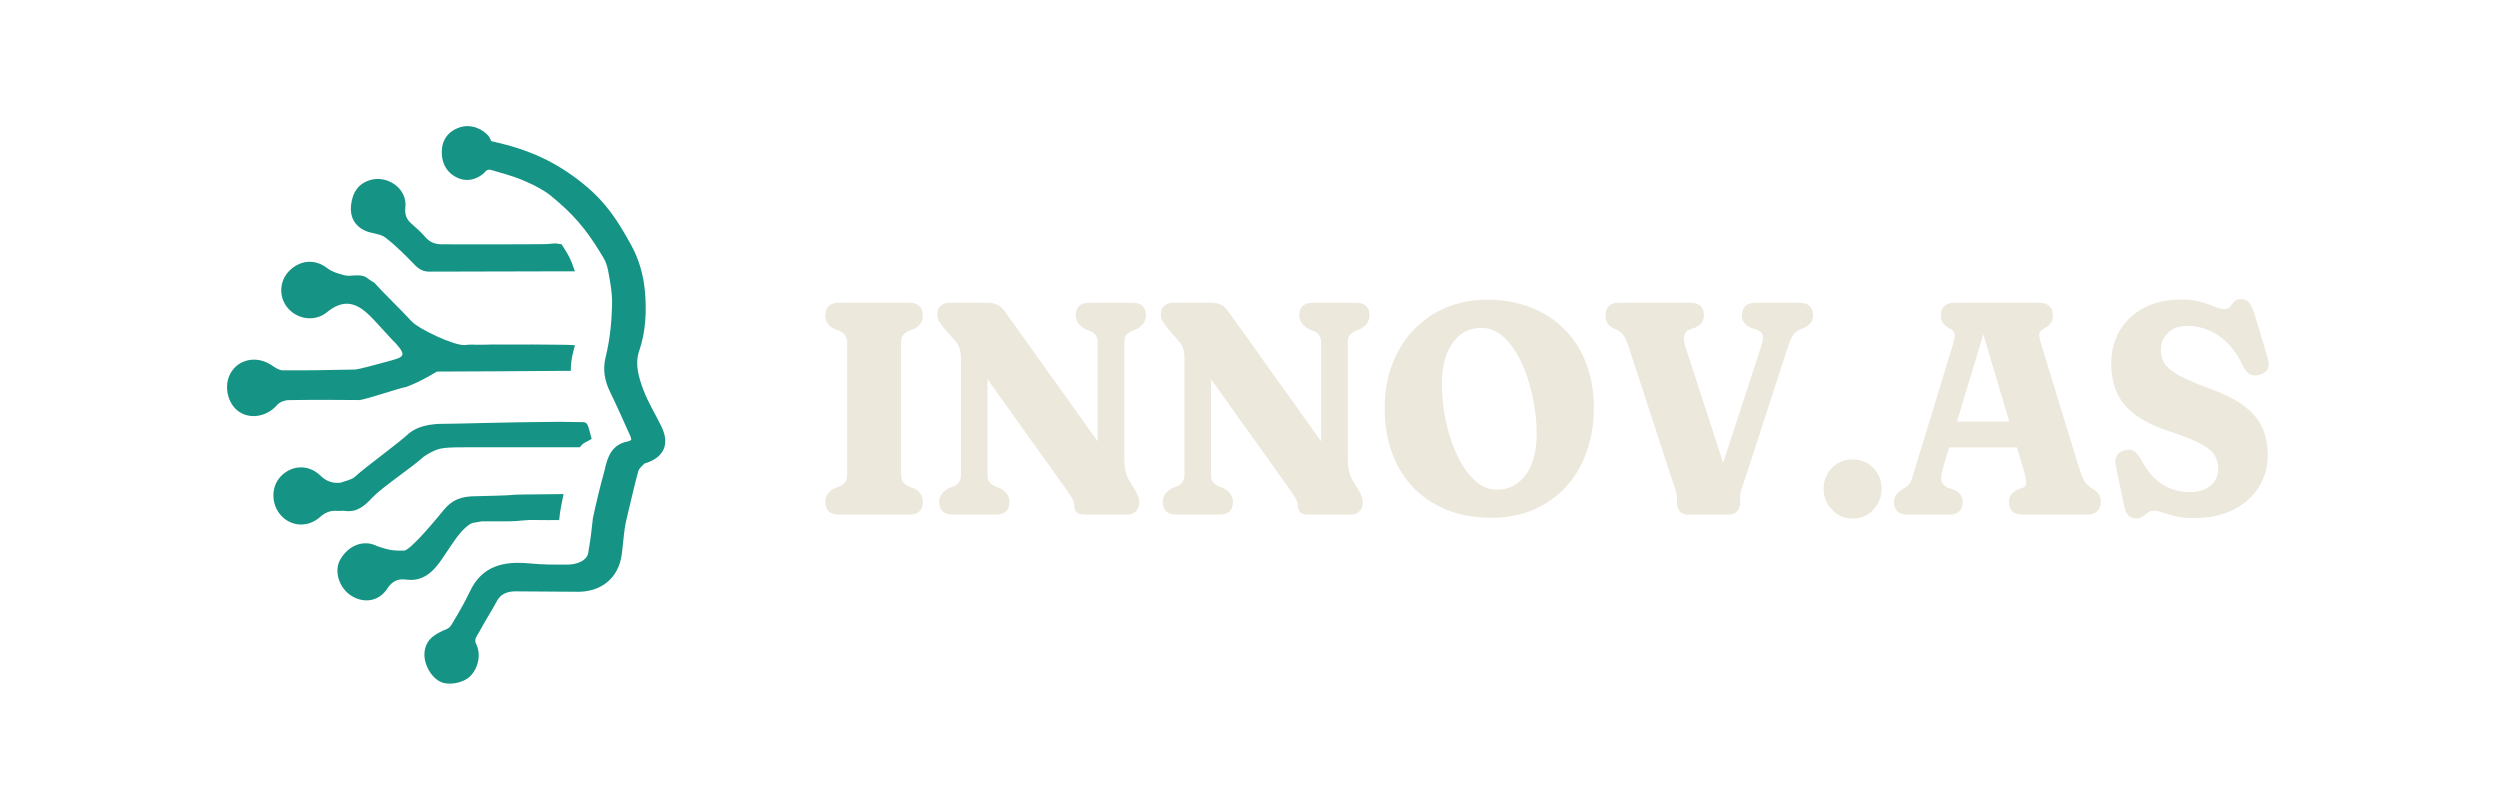
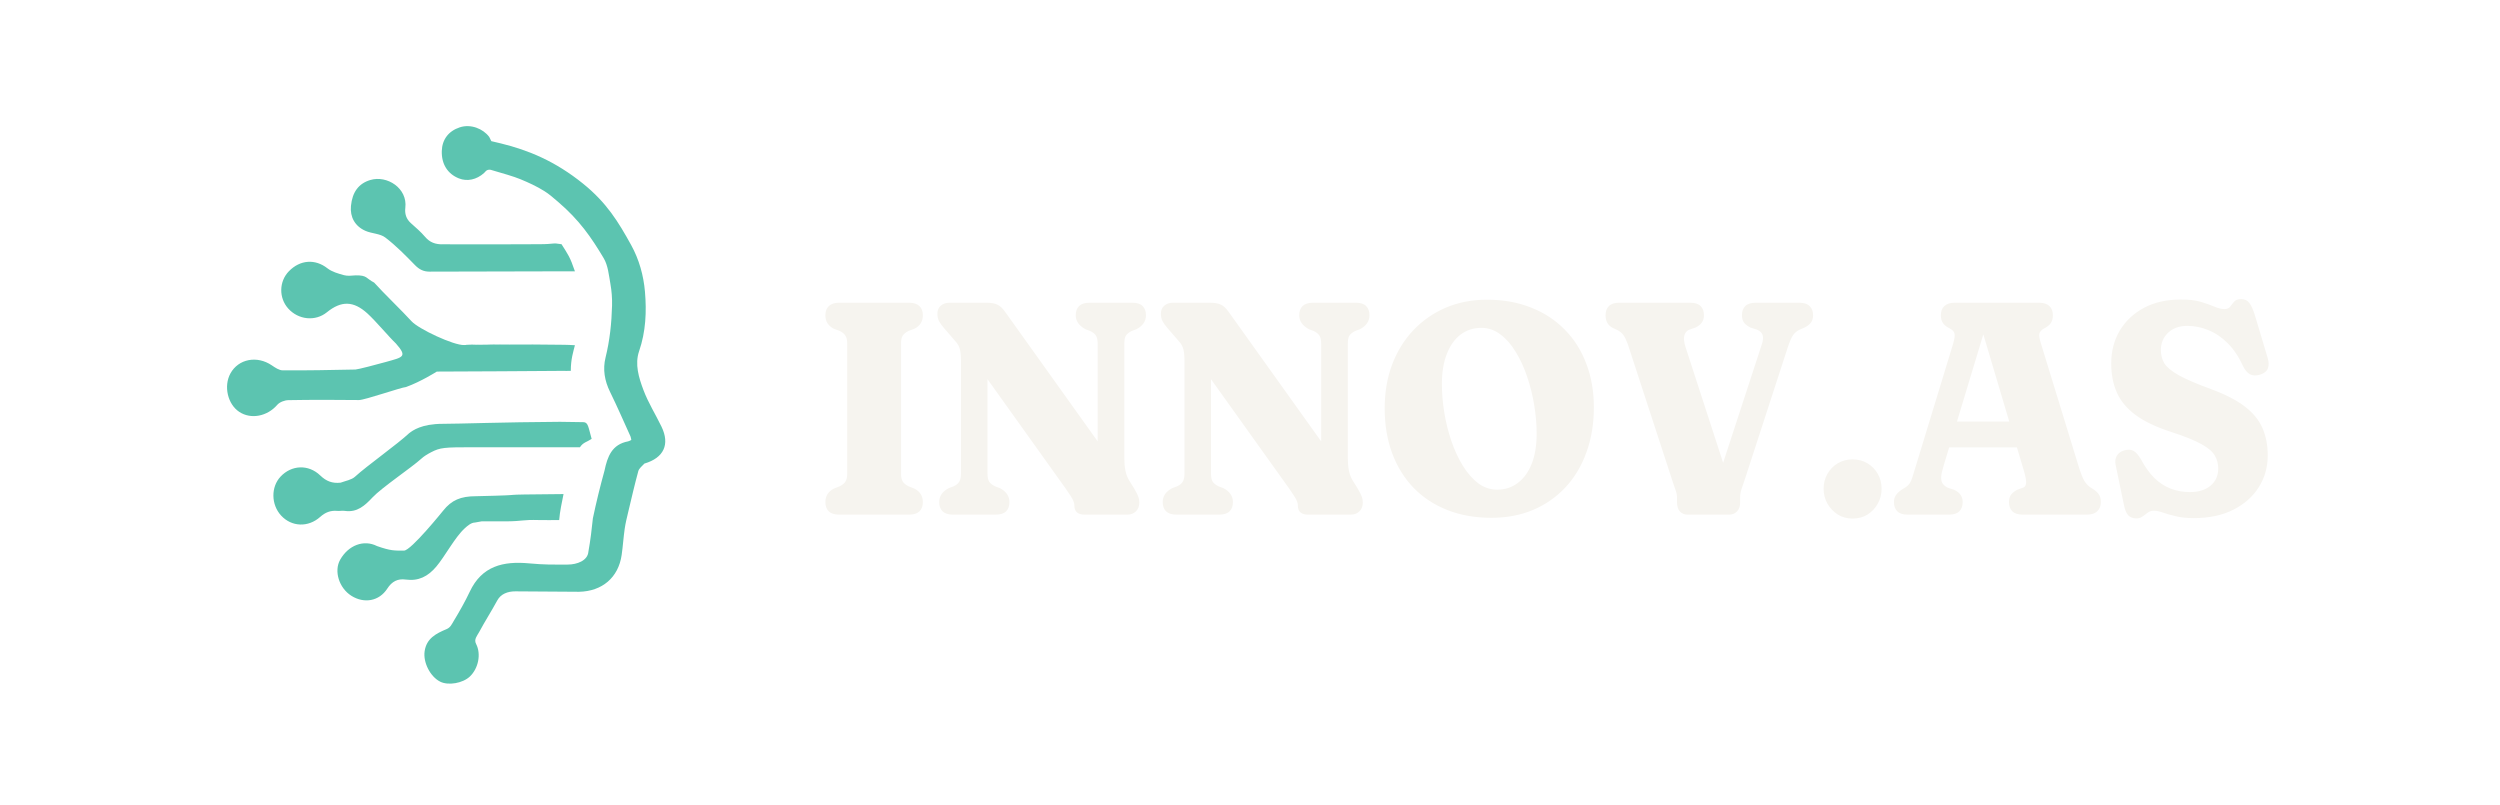
<svg xmlns="http://www.w3.org/2000/svg" width="991" height="319" viewBox="0 0 991 319" fill="none" role="img" aria-label="INNOV.AS">
-   <path d="M193.923 54.264C191.466 51.01 186.624 49.038 182.25 50.478C177.808 51.942 175.268 55.282 175.127 59.845C174.968 64.998 177.39 68.9 181.865 70.699C185.204 72.041 188.883 71.244 191.886 68.58C192.291 68.221 192.84 67.031 194.488 67.306C199.158 68.679 203.552 69.898 206.287 71.037C209.605 72.418 212.708 73.827 215.77 75.743C217.695 76.948 219.132 78.228 221.166 79.968C229.706 87.269 234.345 94.046 239.287 102.313C241.029 105.227 241.348 109.068 241.97 112.548C242.472 115.36 242.693 118.273 242.619 121.13C242.439 128.073 241.713 134.956 240.036 141.741C238.881 146.416 239.669 150.936 241.814 155.318C244.663 161.138 247.246 167.089 249.926 172.991C250.107 173.389 250.132 173.858 250.254 174.405C249.776 174.618 249.393 174.881 248.975 174.96C242.535 176.17 240.793 180.998 239.622 186.571C237.889 192.837 236.354 199.115 235.021 205.45C234.593 209.597 234.044 214.263 233.243 218.672C232.976 222.258 228.7 223.788 225.071 223.794C218.859 223.803 215.91 223.887 209.735 223.318C199.481 222.373 191.002 224.329 186.193 234.588C184.449 238.31 182.047 242.554 179.914 246.059C179.057 247.468 178.576 248.73 177.039 249.374C172.842 251.133 169.051 253.058 168.316 258.19C167.689 262.58 170.524 268.199 174.466 270.203C177.697 271.845 183.461 270.843 186.279 268.148C189.586 264.987 190.824 259.321 188.719 255.245C187.779 253.425 189.097 252.1 189.975 250.476C192.408 245.976 194.687 242.491 197.131 237.997C198.531 235.423 201.262 234.402 204.31 234.41C210.527 234.427 223.335 234.535 229.553 234.582C238.665 234.387 245.138 228.984 246.43 219.955C246.922 216.515 247.137 213.036 247.631 209.597C247.953 207.356 248.505 205.145 249.029 202.939C250.313 197.538 251.56 192.124 253.019 186.769C253.319 185.666 254.478 184.796 255.448 183.759C263.164 181.486 265.609 176.145 262.218 169.126C259.871 164.268 256.952 159.641 255.067 154.619C253.237 149.742 251.559 144.387 253.34 139.208C256.005 131.459 256.344 123.512 255.661 115.621C255.107 109.222 253.375 102.896 250.168 97.099C245.124 87.978 240.527 80.393 231.162 72.829C220.064 63.865 209.439 59.528 198.609 56.867C195.863 56.192 194.762 55.955 194.762 55.955L193.923 54.264ZM223.384 195.85C190.697 196.125 214.655 196.113 188.654 196.701C182.611 196.701 178.996 198.245 175.669 202.429C175.669 202.429 162.927 218.258 160.161 218.259C156.297 218.259 154.971 218.391 149.473 216.47C144.194 213.77 138.111 216.127 134.857 221.849C132.296 226.35 134.383 233.089 139.295 236.179C144.319 239.339 150.279 238.35 153.513 233.335C155.371 230.453 157.66 229.304 160.807 229.734C165.914 230.432 169.619 228.513 172.927 224.624C176.349 220.6 180.293 213.019 184.201 209.443C185.293 208.445 186.783 207.148 188.248 207.139L190.899 206.664H200.844C207.509 206.594 206.909 205.968 213.578 206.145C216.477 206.223 218.794 206.145 221.661 206.145C221.934 202.661 222.721 199.165 223.384 195.85ZM221.975 167.207C199.39 167.343 181.884 168.006 175.523 168.006C167.042 168.006 163.59 170.658 162.178 171.726C157.591 176.04 145.385 184.692 140.747 188.947C139.356 190.223 137.109 190.566 135.007 191.334C131.678 191.693 129.297 190.735 126.955 188.481C122.244 183.95 115.568 184.322 111.251 188.888C107.339 193.025 107.429 200.031 111.45 204.384C115.587 208.861 122.154 209.163 126.933 204.893C128.925 203.113 131.032 202.275 133.657 202.518C134.654 202.611 135.69 202.366 136.672 202.513C141.578 203.245 144.638 200.403 147.658 197.182C151.339 193.255 163.062 185.416 167.042 181.801C168.079 180.859 169.293 180.11 170.882 179.276C174.489 177.383 176.186 177.287 187.456 177.287H229.886C231.212 175.298 232.538 175.298 234.526 173.973C233.201 169.332 233.2 167.343 231.212 167.343C230.176 167.289 222.784 167.207 221.975 167.207ZM129.774 106.342C124.988 102.597 119.004 102.889 114.482 107.557C110.593 111.572 110.482 118.086 114.231 122.277C118.293 126.819 125.009 127.482 129.566 123.793C135.312 119.142 140.124 119.243 145.636 124.248C149.011 127.313 154.244 133.628 156.959 136.184C161.6 141.488 159.782 141.556 152.982 143.476C149.667 144.412 141.807 146.462 140.915 146.48C131.309 146.681 121.7 146.867 112.094 146.811C110.638 146.803 109.067 145.722 107.758 144.831C101.904 140.844 94.51 142.244 91.334 148.044C88.59 153.056 90.238 160.224 94.833 163.261C99.525 166.361 105.975 165.018 109.892 160.491C110.846 159.388 112.806 158.646 114.32 158.619C123.65 158.451 132.985 158.475 142.316 158.578C144.524 158.602 159.158 153.511 160.938 153.421C166.904 151.272 173.148 147.294 173.148 147.294C191.087 147.265 205.049 147.113 222.988 147.009C223.897 147.003 224.874 147.072 226.265 147.009C226.265 142.355 227.234 139.498 227.897 136.847C224.884 136.646 222.067 136.661 220.741 136.646C208.66 136.511 213.812 136.571 201.73 136.587C198.069 136.592 194.408 136.637 190.473 136.664C189.143 136.661 188.024 136.654 187.097 136.651C186.06 136.687 185.023 136.728 183.986 136.774C179.896 136.957 165.916 130.424 163.104 127.316C159.605 123.45 151.786 115.916 148.318 112.024C145.026 110.329 145.636 109.084 141.015 109.151C139.466 109.246 137.817 109.485 136.372 109.085C134.081 108.451 131.59 107.762 129.774 106.342ZM189.217 136.588C183.786 136.61 180.256 136.629 187.097 136.651C187.803 136.627 188.51 136.607 189.217 136.588ZM195.785 136.501C193.596 136.498 191.406 136.53 189.217 136.588C197.798 136.553 211.123 136.52 195.785 136.501ZM160.673 82.332C161.598 74.635 153.446 69.348 146.757 71.363C142.217 72.731 139.651 76.088 139.118 81.644C138.7 86.014 140.679 89.682 144.891 91.52C147.42 92.625 150.661 92.571 152.733 94.151C156.977 97.386 160.76 101.263 164.505 105.097C166.18 106.811 167.891 107.682 170.248 107.677C212.419 107.614 195.11 107.585 224.022 107.549H227.897C225.908 101.71 225.245 101.047 222.593 96.803C218.615 96.14 220.169 96.809 213.611 96.803C210.828 96.863 184.633 96.868 181.795 96.863C160.564 96.84 196.435 96.772 175.48 96.855C172.586 96.867 170.419 96.125 168.525 93.907C166.845 91.938 164.857 90.218 162.912 88.492C161.021 86.813 160.381 84.758 160.673 82.332Z" fill="#159384" />
-   <path d="M357.181 187.92C357.181 189.16 357.401 190.14 357.841 190.86C358.281 191.58 359.061 192.22 360.181 192.78L362.461 193.68C364.701 194.84 365.821 196.62 365.821 199.02C365.821 200.62 365.361 201.86 364.441 202.74C363.521 203.58 362.161 204 360.361 204H332.641C330.841 204 329.481 203.58 328.561 202.74C327.641 201.86 327.181 200.62 327.181 199.02C327.181 196.62 328.301 194.84 330.541 193.68L332.821 192.78C333.941 192.22 334.721 191.58 335.161 190.86C335.601 190.14 335.821 189.16 335.821 187.92V136.02C335.821 134.78 335.601 133.82 335.161 133.14C334.761 132.42 334.021 131.78 332.941 131.22L330.541 130.32C328.301 129.2 327.181 127.42 327.181 124.98C327.181 123.38 327.641 122.16 328.561 121.32C329.481 120.44 330.841 120 332.641 120H360.361C362.161 120 363.521 120.44 364.441 121.32C365.361 122.16 365.821 123.38 365.821 124.98C365.821 127.42 364.701 129.2 362.461 130.32L360.061 131.22C358.981 131.78 358.221 132.42 357.781 133.14C357.381 133.82 357.181 134.78 357.181 136.02V187.92ZM400.141 199.02C400.141 200.58 399.701 201.8 398.821 202.68C397.941 203.56 396.561 204 394.681 204H377.761C375.921 204 374.541 203.56 373.621 202.68C372.741 201.8 372.301 200.58 372.301 199.02C372.301 196.66 373.561 194.82 376.081 193.5L378.001 192.78C379.041 192.3 379.781 191.7 380.221 190.98C380.701 190.26 380.941 189.14 380.941 187.62V143.4C380.941 141.28 380.801 139.66 380.521 138.54C380.241 137.38 379.681 136.34 378.841 135.42L374.281 130.14C373.361 129.1 372.681 128.16 372.241 127.32C371.801 126.48 371.581 125.5 371.581 124.38C371.581 123.02 372.021 121.96 372.901 121.2C373.821 120.4 374.981 120 376.381 120H390.961C392.881 120 394.361 120.26 395.401 120.78C396.441 121.26 397.461 122.22 398.461 123.66L437.521 178.32L435.121 188.64V136.38C435.121 134.86 434.901 133.76 434.461 133.08C434.061 132.4 433.301 131.78 432.181 131.22L430.261 130.5C427.701 129.1 426.421 127.26 426.421 124.98C426.421 123.42 426.861 122.2 427.741 121.32C428.661 120.44 430.041 120 431.881 120H448.801C450.721 120 452.101 120.44 452.941 121.32C453.821 122.2 454.261 123.42 454.261 124.98C454.261 127.34 453.001 129.18 450.481 130.5L448.561 131.22C447.481 131.78 446.721 132.4 446.281 133.08C445.881 133.72 445.681 134.82 445.681 136.38V181.62C445.681 183.42 445.821 185.04 446.101 186.48C446.381 187.88 446.841 189.14 447.481 190.26L449.641 193.74C450.481 195.18 451.021 196.26 451.261 196.98C451.501 197.66 451.621 198.4 451.621 199.2C451.621 200.64 451.181 201.8 450.301 202.68C449.421 203.56 448.261 204 446.821 204H429.961C427.241 204 425.881 202.8 425.881 200.4C425.881 199.72 425.701 199 425.341 198.24C424.981 197.44 424.001 195.9 422.401 193.62L386.461 143.34L391.441 136.8V187.62C391.441 189.14 391.661 190.24 392.101 190.92C392.541 191.6 393.321 192.22 394.441 192.78L396.361 193.5C398.881 194.82 400.141 196.66 400.141 199.02ZM488.735 199.02C488.735 200.58 488.295 201.8 487.415 202.68C486.535 203.56 485.155 204 483.275 204H466.355C464.515 204 463.135 203.56 462.215 202.68C461.335 201.8 460.895 200.58 460.895 199.02C460.895 196.66 462.155 194.82 464.675 193.5L466.595 192.78C467.635 192.3 468.375 191.7 468.815 190.98C469.295 190.26 469.535 189.14 469.535 187.62V143.4C469.535 141.28 469.395 139.66 469.115 138.54C468.835 137.38 468.275 136.34 467.435 135.42L462.875 130.14C461.955 129.1 461.275 128.16 460.835 127.32C460.395 126.48 460.175 125.5 460.175 124.38C460.175 123.02 460.615 121.96 461.495 121.2C462.415 120.4 463.575 120 464.975 120H479.555C481.475 120 482.955 120.26 483.995 120.78C485.035 121.26 486.055 122.22 487.055 123.66L526.115 178.32L523.715 188.64V136.38C523.715 134.86 523.495 133.76 523.055 133.08C522.655 132.4 521.895 131.78 520.775 131.22L518.855 130.5C516.295 129.1 515.015 127.26 515.015 124.98C515.015 123.42 515.455 122.2 516.335 121.32C517.255 120.44 518.635 120 520.475 120H537.395C539.315 120 540.695 120.44 541.535 121.32C542.415 122.2 542.855 123.42 542.855 124.98C542.855 127.34 541.595 129.18 539.075 130.5L537.155 131.22C536.075 131.78 535.315 132.4 534.875 133.08C534.475 133.72 534.275 134.82 534.275 136.38V181.62C534.275 183.42 534.415 185.04 534.695 186.48C534.975 187.88 535.435 189.14 536.075 190.26L538.235 193.74C539.075 195.18 539.615 196.26 539.855 196.98C540.095 197.66 540.215 198.4 540.215 199.2C540.215 200.64 539.775 201.8 538.895 202.68C538.015 203.56 536.855 204 535.415 204H518.555C515.835 204 514.475 202.8 514.475 200.4C514.475 199.72 514.295 199 513.935 198.24C513.575 197.44 512.595 195.9 510.995 193.62L475.055 143.34L480.035 136.8V187.62C480.035 189.14 480.255 190.24 480.695 190.92C481.135 191.6 481.915 192.22 483.035 192.78L484.955 193.5C487.475 194.82 488.735 196.66 488.735 199.02ZM589.448 118.8C595.888 118.8 601.708 119.84 606.908 121.92C612.108 123.96 616.568 126.88 620.288 130.68C624.008 134.44 626.848 138.94 628.808 144.18C630.808 149.38 631.808 155.14 631.808 161.46C631.808 167.98 630.828 173.92 628.868 179.28C626.948 184.64 624.188 189.26 620.588 193.14C616.988 197.02 612.688 200.02 607.688 202.14C602.728 204.22 597.228 205.26 591.188 205.26C584.788 205.26 578.988 204.24 573.788 202.2C568.588 200.16 564.128 197.24 560.408 193.44C556.728 189.64 553.888 185.08 551.888 179.76C549.888 174.4 548.888 168.44 548.888 161.88C548.888 155.56 549.868 149.78 551.828 144.54C553.828 139.26 556.628 134.72 560.228 130.92C563.868 127.08 568.148 124.1 573.068 121.98C578.028 119.86 583.488 118.8 589.448 118.8ZM609.128 171.96C609.128 168.28 608.808 164.5 608.168 160.62C607.528 156.7 606.588 152.92 605.348 149.28C604.108 145.6 602.588 142.32 600.788 139.44C599.028 136.52 597.008 134.22 594.728 132.54C592.448 130.82 589.948 129.96 587.228 129.96C584.108 129.96 581.368 130.84 579.008 132.6C576.688 134.36 574.868 136.9 573.548 140.22C572.228 143.54 571.568 147.54 571.568 152.22C571.568 155.9 571.888 159.7 572.528 163.62C573.168 167.5 574.108 171.26 575.348 174.9C576.588 178.5 578.108 181.76 579.908 184.68C581.708 187.56 583.728 189.86 585.968 191.58C588.248 193.26 590.768 194.1 593.528 194.1C596.608 194.1 599.308 193.22 601.628 191.46C603.988 189.7 605.828 187.18 607.148 183.9C608.468 180.58 609.128 176.6 609.128 171.96ZM690.505 124.98C690.505 123.42 690.945 122.2 691.825 121.32C692.745 120.44 694.145 120 696.025 120H713.185C715.105 120 716.505 120.46 717.385 121.38C718.265 122.26 718.705 123.46 718.705 124.98C718.705 126.14 718.425 127.1 717.865 127.86C717.345 128.58 716.505 129.24 715.345 129.84L713.365 130.68C712.285 131.2 711.425 131.92 710.785 132.84C710.145 133.76 709.445 135.36 708.685 137.64L691.885 189.3C691.205 191.26 690.685 192.8 690.325 193.92C689.965 195 689.785 196.08 689.785 197.16V199.2C689.785 200.72 689.365 201.9 688.525 202.74C687.725 203.58 686.705 204 685.465 204H668.965C667.725 204 666.705 203.58 665.905 202.74C665.145 201.9 664.765 200.66 664.765 199.02V196.98C664.765 196.22 664.605 195.4 664.285 194.52C663.965 193.6 663.625 192.62 663.265 191.58L645.265 136.44C644.665 134.8 644.085 133.6 643.525 132.84C642.965 132.04 642.145 131.36 641.065 130.8L639.265 129.96C637.385 129 636.445 127.34 636.445 124.98C636.445 123.42 636.885 122.2 637.765 121.32C638.645 120.44 640.025 120 641.905 120H669.985C671.865 120 673.245 120.44 674.125 121.32C675.005 122.2 675.445 123.42 675.445 124.98C675.445 126.14 675.165 127.1 674.605 127.86C674.085 128.62 673.245 129.28 672.085 129.84L669.505 130.74C668.545 131.18 667.925 131.96 667.645 133.08C667.365 134.16 667.545 135.7 668.185 137.7L685.105 189.78L678.805 196.44L698.365 136.56C698.885 135.04 699.005 133.82 698.725 132.9C698.485 131.98 697.745 131.24 696.505 130.68L693.865 129.84C692.825 129.32 692.005 128.7 691.405 127.98C690.805 127.22 690.505 126.22 690.505 124.98ZM734.343 205.56C732.143 205.56 730.183 205.02 728.463 203.94C726.743 202.82 725.383 201.38 724.383 199.62C723.383 197.86 722.883 195.9 722.883 193.74C722.883 191.58 723.383 189.62 724.383 187.86C725.383 186.1 726.743 184.7 728.463 183.66C730.223 182.62 732.183 182.1 734.343 182.1C736.583 182.1 738.563 182.62 740.283 183.66C742.003 184.7 743.363 186.1 744.363 187.86C745.363 189.58 745.863 191.54 745.863 193.74C745.863 195.9 745.363 197.86 744.363 199.62C743.403 201.38 742.063 202.82 740.343 203.94C738.623 205.02 736.623 205.56 734.343 205.56ZM768.76 167.1H803.56L803.68 177.36H768.7L768.76 167.1ZM778 199.02C778 200.58 777.56 201.8 776.68 202.68C775.8 203.56 774.42 204 772.54 204H756.22C754.34 204 752.96 203.56 752.08 202.68C751.2 201.8 750.76 200.58 750.76 199.02C750.76 197.98 751 197.1 751.48 196.38C751.96 195.62 752.72 194.88 753.76 194.16L755.32 193.2C756.16 192.64 756.8 191.98 757.24 191.22C757.68 190.42 758.24 188.82 758.92 186.42L774.22 136.26C774.78 134.34 774.96 132.98 774.76 132.18C774.56 131.38 773.9 130.7 772.78 130.14C771.62 129.58 770.76 128.9 770.2 128.1C769.64 127.26 769.36 126.22 769.36 124.98C769.36 123.38 769.82 122.16 770.74 121.32C771.7 120.44 773.06 120 774.82 120H808.3C810.1 120 811.46 120.44 812.38 121.32C813.3 122.16 813.76 123.38 813.76 124.98C813.76 126.22 813.48 127.26 812.92 128.1C812.36 128.9 811.52 129.58 810.4 130.14C809.32 130.7 808.66 131.38 808.42 132.18C808.22 132.94 808.42 134.26 809.02 136.14L823.6 183.66C824.56 186.9 825.42 189.2 826.18 190.56C826.98 191.88 828.02 192.9 829.3 193.62C830.58 194.38 831.48 195.18 832 196.02C832.52 196.82 832.78 197.82 832.78 199.02C832.78 200.5 832.32 201.7 831.4 202.62C830.48 203.54 829.1 204 827.26 204H801.88C799.96 204 798.56 203.56 797.68 202.68C796.8 201.8 796.36 200.58 796.36 199.02C796.36 197.82 796.64 196.84 797.2 196.08C797.8 195.32 798.64 194.66 799.72 194.1L802.06 193.26C802.66 193.02 803.02 192.46 803.14 191.58C803.26 190.7 802.98 189.08 802.3 186.72L785.14 129L787.24 129.06L770.5 184.44C769.9 186.36 769.56 187.9 769.48 189.06C769.44 190.18 769.64 191.06 770.08 191.7C770.52 192.34 771.18 192.88 772.06 193.32L774.64 194.16C775.88 194.76 776.74 195.46 777.22 196.26C777.74 197.02 778 197.94 778 199.02ZM869.589 205.38C866.749 205.38 864.329 205.12 862.329 204.6C860.329 204.12 858.649 203.64 857.289 203.16C855.929 202.68 854.789 202.44 853.869 202.44C853.069 202.44 852.389 202.6 851.829 202.92C851.309 203.24 850.809 203.6 850.329 204C849.889 204.36 849.389 204.7 848.829 205.02C848.309 205.34 847.649 205.5 846.849 205.5C845.489 205.5 844.409 205.08 843.609 204.24C842.849 203.4 842.289 202.04 841.929 200.16L838.629 184.26C838.349 182.9 838.509 181.7 839.109 180.66C839.709 179.62 840.729 178.9 842.169 178.5C843.569 178.14 844.729 178.2 845.649 178.68C846.609 179.16 847.609 180.28 848.649 182.04C850.249 185.04 852.009 187.5 853.929 189.42C855.889 191.34 858.049 192.76 860.409 193.68C862.769 194.6 865.349 195.06 868.149 195.06C871.509 195.06 874.209 194.22 876.249 192.54C878.289 190.82 879.309 188.56 879.309 185.76C879.309 183.88 878.869 182.18 877.989 180.66C877.149 179.1 875.389 177.58 872.709 176.1C870.029 174.58 865.969 172.94 860.529 171.18C854.609 169.26 849.929 167.02 846.489 164.46C843.049 161.9 840.589 158.94 839.109 155.58C837.629 152.18 836.889 148.36 836.889 144.12C836.889 139.24 838.009 134.9 840.249 131.1C842.529 127.26 845.729 124.24 849.849 122.04C853.969 119.84 858.809 118.74 864.369 118.74C867.569 118.7 870.229 119 872.349 119.64C874.509 120.28 876.329 120.92 877.809 121.56C879.329 122.2 880.649 122.52 881.769 122.52C882.809 122.52 883.569 122.2 884.049 121.56C884.529 120.88 885.049 120.22 885.609 119.58C886.209 118.9 887.129 118.56 888.369 118.56C889.769 118.56 890.849 119.06 891.609 120.06C892.409 121.02 893.209 122.84 894.009 125.52L898.869 141.78C899.389 143.5 899.429 144.92 898.989 146.04C898.549 147.16 897.529 147.98 895.929 148.5C894.369 148.98 893.029 148.94 891.909 148.38C890.829 147.78 889.909 146.7 889.149 145.14C887.469 141.46 885.449 138.44 883.089 136.08C880.729 133.72 878.169 131.98 875.409 130.86C872.689 129.74 869.889 129.18 867.009 129.18C863.849 129.18 861.309 130.1 859.389 131.94C857.509 133.74 856.569 136.04 856.569 138.84C856.569 140.68 857.009 142.38 857.889 143.94C858.809 145.46 860.689 147.04 863.529 148.68C866.369 150.28 870.689 152.14 876.489 154.26C882.129 156.34 886.589 158.64 889.869 161.16C893.149 163.68 895.469 166.52 896.829 169.68C898.229 172.84 898.929 176.46 898.929 180.54C898.929 185.22 897.729 189.44 895.329 193.2C892.969 196.92 889.609 199.88 885.249 202.08C880.889 204.28 875.669 205.38 869.589 205.38Z" fill="#EDE8DC" />
+   <path d="M193.923 54.264C191.466 51.01 186.624 49.038 182.25 50.478C177.808 51.942 175.268 55.282 175.127 59.845C174.968 64.998 177.39 68.9 181.865 70.699C185.204 72.041 188.883 71.244 191.886 68.58C192.291 68.221 192.84 67.031 194.488 67.306C199.158 68.679 203.552 69.898 206.287 71.037C209.605 72.418 212.708 73.827 215.77 75.743C217.695 76.948 219.132 78.228 221.166 79.968C229.706 87.269 234.345 94.046 239.287 102.313C241.029 105.227 241.348 109.068 241.97 112.548C242.472 115.36 242.693 118.273 242.619 121.13C242.439 128.073 241.713 134.956 240.036 141.741C238.881 146.416 239.669 150.936 241.814 155.318C244.663 161.138 247.246 167.089 249.926 172.991C250.107 173.389 250.132 173.858 250.254 174.405C249.776 174.618 249.393 174.881 248.975 174.96C242.535 176.17 240.793 180.998 239.622 186.571C237.889 192.837 236.354 199.115 235.021 205.45C234.593 209.597 234.044 214.263 233.243 218.672C232.976 222.258 228.7 223.788 225.071 223.794C218.859 223.803 215.91 223.887 209.735 223.318C199.481 222.373 191.002 224.329 186.193 234.588C184.449 238.31 182.047 242.554 179.914 246.059C179.057 247.468 178.576 248.73 177.039 249.374C172.842 251.133 169.051 253.058 168.316 258.19C167.689 262.58 170.524 268.199 174.466 270.203C177.697 271.845 183.461 270.843 186.279 268.148C189.586 264.987 190.824 259.321 188.719 255.245C187.779 253.425 189.097 252.1 189.975 250.476C192.408 245.976 194.687 242.491 197.131 237.997C198.531 235.423 201.262 234.402 204.31 234.41C210.527 234.427 223.335 234.535 229.553 234.582C238.665 234.387 245.138 228.984 246.43 219.955C246.922 216.515 247.137 213.036 247.631 209.597C247.953 207.356 248.505 205.145 249.029 202.939C250.313 197.538 251.56 192.124 253.019 186.769C253.319 185.666 254.478 184.796 255.448 183.759C263.164 181.486 265.609 176.145 262.218 169.126C259.871 164.268 256.952 159.641 255.067 154.619C253.237 149.742 251.559 144.387 253.34 139.208C256.005 131.459 256.344 123.512 255.661 115.621C255.107 109.222 253.375 102.896 250.168 97.099C245.124 87.978 240.527 80.393 231.162 72.829C220.064 63.865 209.439 59.528 198.609 56.867C195.863 56.192 194.762 55.955 194.762 55.955L193.923 54.264ZM223.384 195.85C190.697 196.125 214.655 196.113 188.654 196.701C182.611 196.701 178.996 198.245 175.669 202.429C175.669 202.429 162.927 218.258 160.161 218.259C156.297 218.259 154.971 218.391 149.473 216.47C144.194 213.77 138.111 216.127 134.857 221.849C132.296 226.35 134.383 233.089 139.295 236.179C144.319 239.339 150.279 238.35 153.513 233.335C155.371 230.453 157.66 229.304 160.807 229.734C165.914 230.432 169.619 228.513 172.927 224.624C176.349 220.6 180.293 213.019 184.201 209.443C185.293 208.445 186.783 207.148 188.248 207.139L190.899 206.664H200.844C207.509 206.594 206.909 205.968 213.578 206.145C216.477 206.223 218.794 206.145 221.661 206.145C221.934 202.661 222.721 199.165 223.384 195.85ZM221.975 167.207C199.39 167.343 181.884 168.006 175.523 168.006C167.042 168.006 163.59 170.658 162.178 171.726C157.591 176.04 145.385 184.692 140.747 188.947C139.356 190.223 137.109 190.566 135.007 191.334C131.678 191.693 129.297 190.735 126.955 188.481C122.244 183.95 115.568 184.322 111.251 188.888C107.339 193.025 107.429 200.031 111.45 204.384C115.587 208.861 122.154 209.163 126.933 204.893C128.925 203.113 131.032 202.275 133.657 202.518C134.654 202.611 135.69 202.366 136.672 202.513C141.578 203.245 144.638 200.403 147.658 197.182C151.339 193.255 163.062 185.416 167.042 181.801C168.079 180.859 169.293 180.11 170.882 179.276C174.489 177.383 176.186 177.287 187.456 177.287H229.886C231.212 175.298 232.538 175.298 234.526 173.973C233.201 169.332 233.2 167.343 231.212 167.343C230.176 167.289 222.784 167.207 221.975 167.207ZM129.774 106.342C124.988 102.597 119.004 102.889 114.482 107.557C110.593 111.572 110.482 118.086 114.231 122.277C118.293 126.819 125.009 127.482 129.566 123.793C135.312 119.142 140.124 119.243 145.636 124.248C149.011 127.313 154.244 133.628 156.959 136.184C161.6 141.488 159.782 141.556 152.982 143.476C149.667 144.412 141.807 146.462 140.915 146.48C131.309 146.681 121.7 146.867 112.094 146.811C110.638 146.803 109.067 145.722 107.758 144.831C101.904 140.844 94.51 142.244 91.334 148.044C88.59 153.056 90.238 160.224 94.833 163.261C99.525 166.361 105.975 165.018 109.892 160.491C110.846 159.388 112.806 158.646 114.32 158.619C123.65 158.451 132.985 158.475 142.316 158.578C144.524 158.602 159.158 153.511 160.938 153.421C166.904 151.272 173.148 147.294 173.148 147.294C191.087 147.265 205.049 147.113 222.988 147.009C223.897 147.003 224.874 147.072 226.265 147.009C226.265 142.355 227.234 139.498 227.897 136.847C224.884 136.646 222.067 136.661 220.741 136.646C208.66 136.511 213.812 136.571 201.73 136.587C198.069 136.592 194.408 136.637 190.473 136.664C189.143 136.661 188.024 136.654 187.097 136.651C186.06 136.687 185.023 136.728 183.986 136.774C179.896 136.957 165.916 130.424 163.104 127.316C159.605 123.45 151.786 115.916 148.318 112.024C145.026 110.329 145.636 109.084 141.015 109.151C139.466 109.246 137.817 109.485 136.372 109.085C134.081 108.451 131.59 107.762 129.774 106.342ZM189.217 136.588C183.786 136.61 180.256 136.629 187.097 136.651C187.803 136.627 188.51 136.607 189.217 136.588ZM195.785 136.501C193.596 136.498 191.406 136.53 189.217 136.588C197.798 136.553 211.123 136.52 195.785 136.501ZM160.673 82.332C161.598 74.635 153.446 69.348 146.757 71.363C142.217 72.731 139.651 76.088 139.118 81.644C138.7 86.014 140.679 89.682 144.891 91.52C147.42 92.625 150.661 92.571 152.733 94.151C156.977 97.386 160.76 101.263 164.505 105.097C166.18 106.811 167.891 107.682 170.248 107.677C212.419 107.614 195.11 107.585 224.022 107.549H227.897C225.908 101.71 225.245 101.047 222.593 96.803C218.615 96.14 220.169 96.809 213.611 96.803C210.828 96.863 184.633 96.868 181.795 96.863C160.564 96.84 196.435 96.772 175.48 96.855C172.586 96.867 170.419 96.125 168.525 93.907C166.845 91.938 164.857 90.218 162.912 88.492C161.021 86.813 160.381 84.758 160.673 82.332Z" fill="#5CC4B0" />
+   <path d="M357.181 187.92C357.181 189.16 357.401 190.14 357.841 190.86C358.281 191.58 359.061 192.22 360.181 192.78L362.461 193.68C364.701 194.84 365.821 196.62 365.821 199.02C365.821 200.62 365.361 201.86 364.441 202.74C363.521 203.58 362.161 204 360.361 204H332.641C330.841 204 329.481 203.58 328.561 202.74C327.641 201.86 327.181 200.62 327.181 199.02C327.181 196.62 328.301 194.84 330.541 193.68L332.821 192.78C333.941 192.22 334.721 191.58 335.161 190.86C335.601 190.14 335.821 189.16 335.821 187.92V136.02C335.821 134.78 335.601 133.82 335.161 133.14C334.761 132.42 334.021 131.78 332.941 131.22L330.541 130.32C328.301 129.2 327.181 127.42 327.181 124.98C327.181 123.38 327.641 122.16 328.561 121.32C329.481 120.44 330.841 120 332.641 120H360.361C362.161 120 363.521 120.44 364.441 121.32C365.361 122.16 365.821 123.38 365.821 124.98C365.821 127.42 364.701 129.2 362.461 130.32L360.061 131.22C358.981 131.78 358.221 132.42 357.781 133.14C357.381 133.82 357.181 134.78 357.181 136.02V187.92ZM400.141 199.02C400.141 200.58 399.701 201.8 398.821 202.68C397.941 203.56 396.561 204 394.681 204H377.761C375.921 204 374.541 203.56 373.621 202.68C372.741 201.8 372.301 200.58 372.301 199.02C372.301 196.66 373.561 194.82 376.081 193.5L378.001 192.78C379.041 192.3 379.781 191.7 380.221 190.98C380.701 190.26 380.941 189.14 380.941 187.62V143.4C380.941 141.28 380.801 139.66 380.521 138.54C380.241 137.38 379.681 136.34 378.841 135.42L374.281 130.14C373.361 129.1 372.681 128.16 372.241 127.32C371.801 126.48 371.581 125.5 371.581 124.38C371.581 123.02 372.021 121.96 372.901 121.2C373.821 120.4 374.981 120 376.381 120H390.961C392.881 120 394.361 120.26 395.401 120.78C396.441 121.26 397.461 122.22 398.461 123.66L437.521 178.32L435.121 188.64V136.38C435.121 134.86 434.901 133.76 434.461 133.08C434.061 132.4 433.301 131.78 432.181 131.22L430.261 130.5C427.701 129.1 426.421 127.26 426.421 124.98C426.421 123.42 426.861 122.2 427.741 121.32C428.661 120.44 430.041 120 431.881 120H448.801C450.721 120 452.101 120.44 452.941 121.32C453.821 122.2 454.261 123.42 454.261 124.98C454.261 127.34 453.001 129.18 450.481 130.5L448.561 131.22C447.481 131.78 446.721 132.4 446.281 133.08C445.881 133.72 445.681 134.82 445.681 136.38V181.62C445.681 183.42 445.821 185.04 446.101 186.48C446.381 187.88 446.841 189.14 447.481 190.26L449.641 193.74C450.481 195.18 451.021 196.26 451.261 196.98C451.501 197.66 451.621 198.4 451.621 199.2C451.621 200.64 451.181 201.8 450.301 202.68C449.421 203.56 448.261 204 446.821 204H429.961C427.241 204 425.881 202.8 425.881 200.4C425.881 199.72 425.701 199 425.341 198.24C424.981 197.44 424.001 195.9 422.401 193.62L386.461 143.34L391.441 136.8V187.62C391.441 189.14 391.661 190.24 392.101 190.92C392.541 191.6 393.321 192.22 394.441 192.78L396.361 193.5C398.881 194.82 400.141 196.66 400.141 199.02ZM488.735 199.02C488.735 200.58 488.295 201.8 487.415 202.68C486.535 203.56 485.155 204 483.275 204H466.355C464.515 204 463.135 203.56 462.215 202.68C461.335 201.8 460.895 200.58 460.895 199.02C460.895 196.66 462.155 194.82 464.675 193.5L466.595 192.78C467.635 192.3 468.375 191.7 468.815 190.98C469.295 190.26 469.535 189.14 469.535 187.62V143.4C469.535 141.28 469.395 139.66 469.115 138.54C468.835 137.38 468.275 136.34 467.435 135.42L462.875 130.14C461.955 129.1 461.275 128.16 460.835 127.32C460.395 126.48 460.175 125.5 460.175 124.38C460.175 123.02 460.615 121.96 461.495 121.2C462.415 120.4 463.575 120 464.975 120H479.555C481.475 120 482.955 120.26 483.995 120.78C485.035 121.26 486.055 122.22 487.055 123.66L526.115 178.32L523.715 188.64V136.38C523.715 134.86 523.495 133.76 523.055 133.08C522.655 132.4 521.895 131.78 520.775 131.22L518.855 130.5C516.295 129.1 515.015 127.26 515.015 124.98C515.015 123.42 515.455 122.2 516.335 121.32C517.255 120.44 518.635 120 520.475 120H537.395C539.315 120 540.695 120.44 541.535 121.32C542.415 122.2 542.855 123.42 542.855 124.98C542.855 127.34 541.595 129.18 539.075 130.5L537.155 131.22C536.075 131.78 535.315 132.4 534.875 133.08C534.475 133.72 534.275 134.82 534.275 136.38V181.62C534.275 183.42 534.415 185.04 534.695 186.48C534.975 187.88 535.435 189.14 536.075 190.26L538.235 193.74C539.075 195.18 539.615 196.26 539.855 196.98C540.095 197.66 540.215 198.4 540.215 199.2C540.215 200.64 539.775 201.8 538.895 202.68C538.015 203.56 536.855 204 535.415 204H518.555C515.835 204 514.475 202.8 514.475 200.4C514.475 199.72 514.295 199 513.935 198.24C513.575 197.44 512.595 195.9 510.995 193.62L475.055 143.34L480.035 136.8V187.62C480.035 189.14 480.255 190.24 480.695 190.92C481.135 191.6 481.915 192.22 483.035 192.78L484.955 193.5C487.475 194.82 488.735 196.66 488.735 199.02ZM589.448 118.8C595.888 118.8 601.708 119.84 606.908 121.92C612.108 123.96 616.568 126.88 620.288 130.68C624.008 134.44 626.848 138.94 628.808 144.18C630.808 149.38 631.808 155.14 631.808 161.46C631.808 167.98 630.828 173.92 628.868 179.28C626.948 184.64 624.188 189.26 620.588 193.14C616.988 197.02 612.688 200.02 607.688 202.14C602.728 204.22 597.228 205.26 591.188 205.26C584.788 205.26 578.988 204.24 573.788 202.2C568.588 200.16 564.128 197.24 560.408 193.44C556.728 189.64 553.888 185.08 551.888 179.76C549.888 174.4 548.888 168.44 548.888 161.88C548.888 155.56 549.868 149.78 551.828 144.54C553.828 139.26 556.628 134.72 560.228 130.92C563.868 127.08 568.148 124.1 573.068 121.98C578.028 119.86 583.488 118.8 589.448 118.8ZM609.128 171.96C609.128 168.28 608.808 164.5 608.168 160.62C607.528 156.7 606.588 152.92 605.348 149.28C604.108 145.6 602.588 142.32 600.788 139.44C599.028 136.52 597.008 134.22 594.728 132.54C592.448 130.82 589.948 129.96 587.228 129.96C584.108 129.96 581.368 130.84 579.008 132.6C576.688 134.36 574.868 136.9 573.548 140.22C572.228 143.54 571.568 147.54 571.568 152.22C571.568 155.9 571.888 159.7 572.528 163.62C573.168 167.5 574.108 171.26 575.348 174.9C576.588 178.5 578.108 181.76 579.908 184.68C581.708 187.56 583.728 189.86 585.968 191.58C588.248 193.26 590.768 194.1 593.528 194.1C596.608 194.1 599.308 193.22 601.628 191.46C603.988 189.7 605.828 187.18 607.148 183.9C608.468 180.58 609.128 176.6 609.128 171.96ZM690.505 124.98C690.505 123.42 690.945 122.2 691.825 121.32C692.745 120.44 694.145 120 696.025 120H713.185C715.105 120 716.505 120.46 717.385 121.38C718.265 122.26 718.705 123.46 718.705 124.98C718.705 126.14 718.425 127.1 717.865 127.86C717.345 128.58 716.505 129.24 715.345 129.84L713.365 130.68C712.285 131.2 711.425 131.92 710.785 132.84C710.145 133.76 709.445 135.36 708.685 137.64L691.885 189.3C691.205 191.26 690.685 192.8 690.325 193.92C689.965 195 689.785 196.08 689.785 197.16V199.2C689.785 200.72 689.365 201.9 688.525 202.74C687.725 203.58 686.705 204 685.465 204H668.965C667.725 204 666.705 203.58 665.905 202.74C665.145 201.9 664.765 200.66 664.765 199.02V196.98C664.765 196.22 664.605 195.4 664.285 194.52C663.965 193.6 663.625 192.62 663.265 191.58L645.265 136.44C644.665 134.8 644.085 133.6 643.525 132.84C642.965 132.04 642.145 131.36 641.065 130.8L639.265 129.96C637.385 129 636.445 127.34 636.445 124.98C636.445 123.42 636.885 122.2 637.765 121.32C638.645 120.44 640.025 120 641.905 120H669.985C671.865 120 673.245 120.44 674.125 121.32C675.005 122.2 675.445 123.42 675.445 124.98C675.445 126.14 675.165 127.1 674.605 127.86C674.085 128.62 673.245 129.28 672.085 129.84L669.505 130.74C668.545 131.18 667.925 131.96 667.645 133.08C667.365 134.16 667.545 135.7 668.185 137.7L685.105 189.78L678.805 196.44L698.365 136.56C698.885 135.04 699.005 133.82 698.725 132.9C698.485 131.98 697.745 131.24 696.505 130.68L693.865 129.84C692.825 129.32 692.005 128.7 691.405 127.98C690.805 127.22 690.505 126.22 690.505 124.98ZM734.343 205.56C732.143 205.56 730.183 205.02 728.463 203.94C726.743 202.82 725.383 201.38 724.383 199.62C723.383 197.86 722.883 195.9 722.883 193.74C722.883 191.58 723.383 189.62 724.383 187.86C725.383 186.1 726.743 184.7 728.463 183.66C730.223 182.62 732.183 182.1 734.343 182.1C736.583 182.1 738.563 182.62 740.283 183.66C742.003 184.7 743.363 186.1 744.363 187.86C745.363 189.58 745.863 191.54 745.863 193.74C745.863 195.9 745.363 197.86 744.363 199.62C743.403 201.38 742.063 202.82 740.343 203.94C738.623 205.02 736.623 205.56 734.343 205.56ZM768.76 167.1H803.56L803.68 177.36H768.7L768.76 167.1ZM778 199.02C778 200.58 777.56 201.8 776.68 202.68C775.8 203.56 774.42 204 772.54 204H756.22C754.34 204 752.96 203.56 752.08 202.68C751.2 201.8 750.76 200.58 750.76 199.02C750.76 197.98 751 197.1 751.48 196.38C751.96 195.62 752.72 194.88 753.76 194.16L755.32 193.2C756.16 192.64 756.8 191.98 757.24 191.22C757.68 190.42 758.24 188.82 758.92 186.42L774.22 136.26C774.78 134.34 774.96 132.98 774.76 132.18C774.56 131.38 773.9 130.7 772.78 130.14C771.62 129.58 770.76 128.9 770.2 128.1C769.64 127.26 769.36 126.22 769.36 124.98C769.36 123.38 769.82 122.16 770.74 121.32C771.7 120.44 773.06 120 774.82 120H808.3C810.1 120 811.46 120.44 812.38 121.32C813.3 122.16 813.76 123.38 813.76 124.98C813.76 126.22 813.48 127.26 812.92 128.1C812.36 128.9 811.52 129.58 810.4 130.14C809.32 130.7 808.66 131.38 808.42 132.18C808.22 132.94 808.42 134.26 809.02 136.14L823.6 183.66C824.56 186.9 825.42 189.2 826.18 190.56C826.98 191.88 828.02 192.9 829.3 193.62C830.58 194.38 831.48 195.18 832 196.02C832.52 196.82 832.78 197.82 832.78 199.02C832.78 200.5 832.32 201.7 831.4 202.62C830.48 203.54 829.1 204 827.26 204H801.88C799.96 204 798.56 203.56 797.68 202.68C796.8 201.8 796.36 200.58 796.36 199.02C796.36 197.82 796.64 196.84 797.2 196.08C797.8 195.32 798.64 194.66 799.72 194.1L802.06 193.26C802.66 193.02 803.02 192.46 803.14 191.58C803.26 190.7 802.98 189.08 802.3 186.72L785.14 129L787.24 129.06L770.5 184.44C769.9 186.36 769.56 187.9 769.48 189.06C769.44 190.18 769.64 191.06 770.08 191.7C770.52 192.34 771.18 192.88 772.06 193.32L774.64 194.16C775.88 194.76 776.74 195.46 777.22 196.26C777.74 197.02 778 197.94 778 199.02ZM869.589 205.38C866.749 205.38 864.329 205.12 862.329 204.6C860.329 204.12 858.649 203.64 857.289 203.16C855.929 202.68 854.789 202.44 853.869 202.44C853.069 202.44 852.389 202.6 851.829 202.92C851.309 203.24 850.809 203.6 850.329 204C849.889 204.36 849.389 204.7 848.829 205.02C848.309 205.34 847.649 205.5 846.849 205.5C845.489 205.5 844.409 205.08 843.609 204.24C842.849 203.4 842.289 202.04 841.929 200.16L838.629 184.26C838.349 182.9 838.509 181.7 839.109 180.66C839.709 179.62 840.729 178.9 842.169 178.5C843.569 178.14 844.729 178.2 845.649 178.68C846.609 179.16 847.609 180.28 848.649 182.04C850.249 185.04 852.009 187.5 853.929 189.42C855.889 191.34 858.049 192.76 860.409 193.68C862.769 194.6 865.349 195.06 868.149 195.06C871.509 195.06 874.209 194.22 876.249 192.54C878.289 190.82 879.309 188.56 879.309 185.76C879.309 183.88 878.869 182.18 877.989 180.66C877.149 179.1 875.389 177.58 872.709 176.1C870.029 174.58 865.969 172.94 860.529 171.18C854.609 169.26 849.929 167.02 846.489 164.46C843.049 161.9 840.589 158.94 839.109 155.58C837.629 152.18 836.889 148.36 836.889 144.12C836.889 139.24 838.009 134.9 840.249 131.1C842.529 127.26 845.729 124.24 849.849 122.04C853.969 119.84 858.809 118.74 864.369 118.74C867.569 118.7 870.229 119 872.349 119.64C874.509 120.28 876.329 120.92 877.809 121.56C879.329 122.2 880.649 122.52 881.769 122.52C882.809 122.52 883.569 122.2 884.049 121.56C884.529 120.88 885.049 120.22 885.609 119.58C886.209 118.9 887.129 118.56 888.369 118.56C889.769 118.56 890.849 119.06 891.609 120.06C892.409 121.02 893.209 122.84 894.009 125.52L898.869 141.78C899.389 143.5 899.429 144.92 898.989 146.04C898.549 147.16 897.529 147.98 895.929 148.5C894.369 148.98 893.029 148.94 891.909 148.38C890.829 147.78 889.909 146.7 889.149 145.14C887.469 141.46 885.449 138.44 883.089 136.08C880.729 133.72 878.169 131.98 875.409 130.86C872.689 129.74 869.889 129.18 867.009 129.18C863.849 129.18 861.309 130.1 859.389 131.94C857.509 133.74 856.569 136.04 856.569 138.84C856.569 140.68 857.009 142.38 857.889 143.94C858.809 145.46 860.689 147.04 863.529 148.68C866.369 150.28 870.689 152.14 876.489 154.26C882.129 156.34 886.589 158.64 889.869 161.16C893.149 163.68 895.469 166.52 896.829 169.68C898.229 172.84 898.929 176.46 898.929 180.54C898.929 185.22 897.729 189.44 895.329 193.2C892.969 196.92 889.609 199.88 885.249 202.08C880.889 204.28 875.669 205.38 869.589 205.38Z" fill="#F6F4EF" />
</svg>
